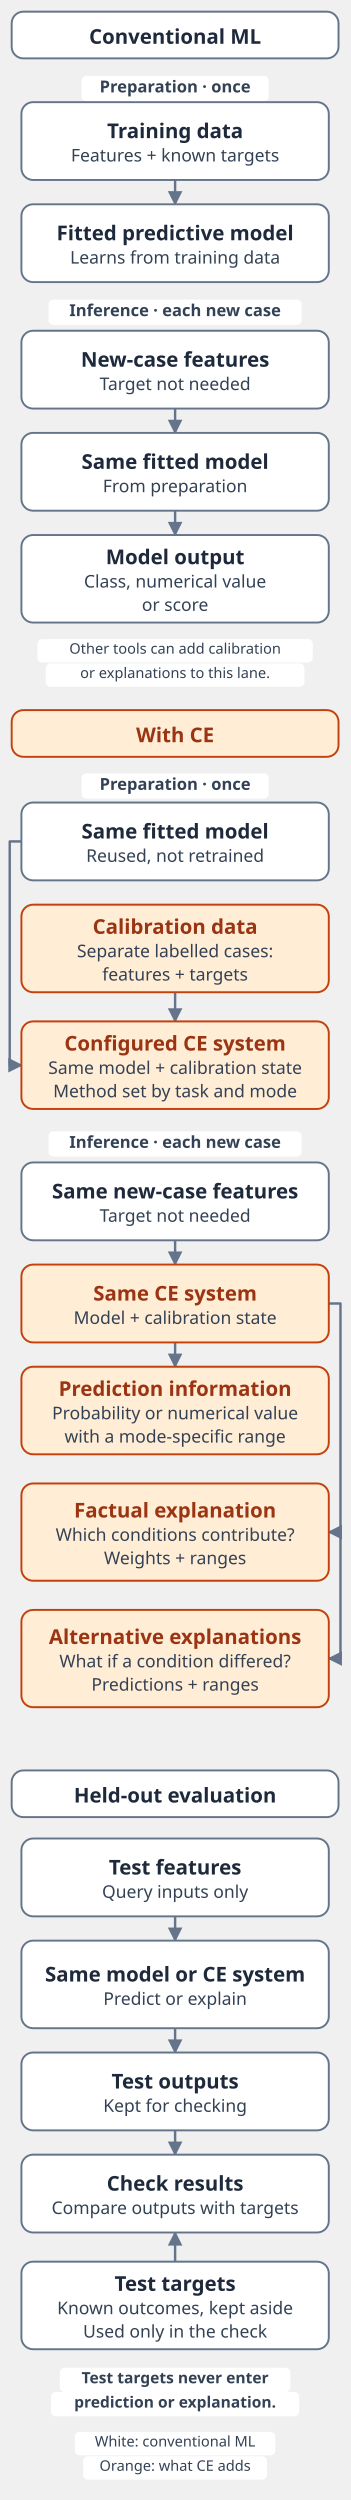
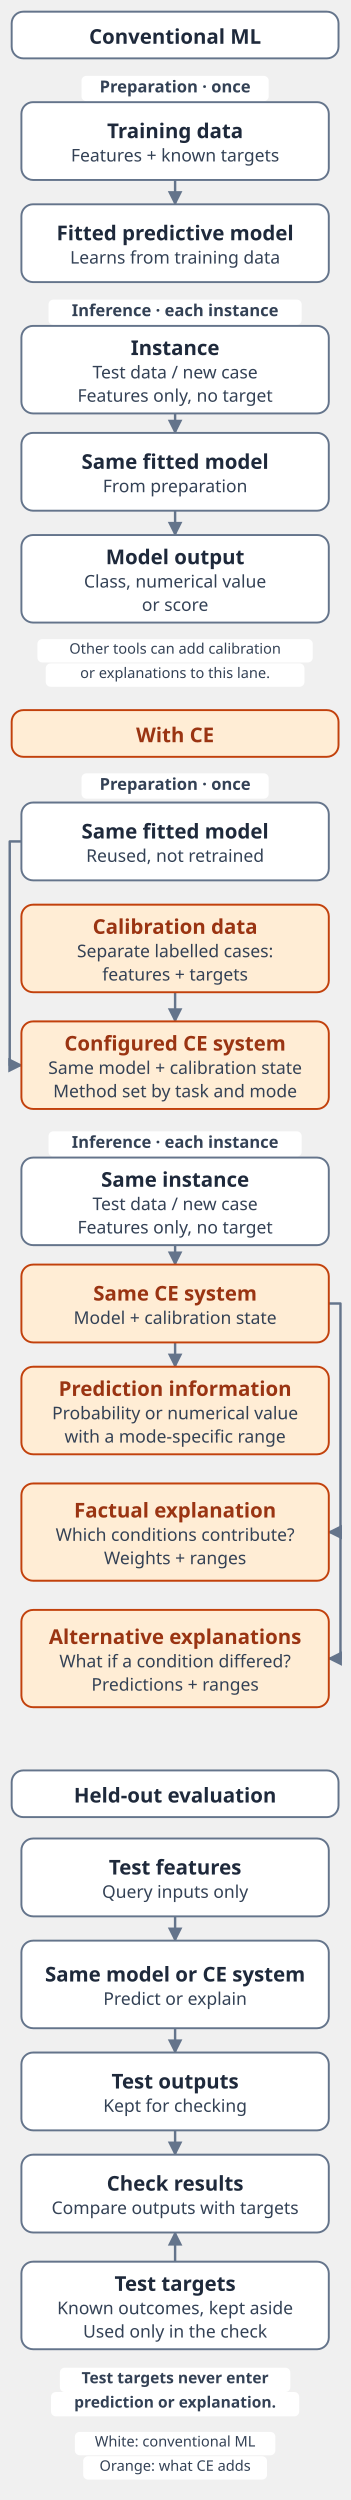
<svg xmlns="http://www.w3.org/2000/svg" viewBox="0 0 360 2570" role="img" aria-labelledby="title desc">
  <defs>
    <marker id="arrow" viewBox="0 0 10 10" refX="9" refY="5" markerWidth="6" markerHeight="6" orient="auto">
      <path d="M0 0L10 5L0 10Z" fill="#64748b" />
    </marker>
  </defs>
  <g class="node">
    <rect x="12" y="12" width="336" height="48" rx="12" fill="#ffffff" stroke="#64748b" stroke-width="2" />
    <text x="180.0" y="45.0" text-anchor="middle" font-family="sans-serif" font-size="21" font-weight="700" fill="#1e293b">Conventional ML</text>
  </g>
  <rect x="83.79" y="78" width="192.42" height="26" rx="5" fill="#ffffff" />
  <text x="180" y="95" text-anchor="middle" font-family="sans-serif" font-size="17" font-weight="700" fill="#334155">Preparation · once</text>
  <path d="M180 185V210" fill="none" stroke="#64748b" stroke-width="2.5" stroke-linejoin="round" marker-end="url(#arrow)" />
-   <path d="M180 420V445" fill="none" stroke="#64748b" stroke-width="2.5" stroke-linejoin="round" marker-end="url(#arrow)" />
+   <path d="M180 425V445" fill="none" stroke="#64748b" stroke-width="2.5" stroke-linejoin="round" marker-end="url(#arrow)" />
  <path d="M180 525V550" fill="none" stroke="#64748b" stroke-width="2.5" stroke-linejoin="round" marker-end="url(#arrow)" />
  <g class="node">
    <rect x="22" y="105" width="316" height="80" rx="12" fill="#ffffff" stroke="#64748b" stroke-width="2" />
    <text x="180.0" y="142.0" text-anchor="middle" font-family="sans-serif" font-size="21" font-weight="700" fill="#1e293b">Training data</text>
    <text x="180.0" y="166.0" text-anchor="middle" font-family="sans-serif" font-size="18" font-weight="400" fill="#334155">Features + known targets</text>
  </g>
  <g class="node">
    <rect x="22" y="210" width="316" height="80" rx="12" fill="#ffffff" stroke="#64748b" stroke-width="2" />
    <text x="180.0" y="247.0" text-anchor="middle" font-family="sans-serif" font-size="21" font-weight="700" fill="#1e293b">Fitted predictive model</text>
    <text x="180.0" y="271.0" text-anchor="middle" font-family="sans-serif" font-size="18" font-weight="400" fill="#334155">Learns from training data</text>
  </g>
  <rect x="49.875" y="308" width="260.25" height="26" rx="5" fill="#ffffff" />
-   <text x="180" y="325" text-anchor="middle" font-family="sans-serif" font-size="17" font-weight="700" fill="#334155">Inference · each new case</text>
+   <text x="180" y="325" text-anchor="middle" font-family="sans-serif" font-size="17" font-weight="700" fill="#334155">Inference · each instance</text>
  <g class="node">
-     <rect x="22" y="340" width="316" height="80" rx="12" fill="#ffffff" stroke="#64748b" stroke-width="2" />
-     <text x="180.0" y="377.0" text-anchor="middle" font-family="sans-serif" font-size="21" font-weight="700" fill="#1e293b">New-case features</text>
-     <text x="180.0" y="401.0" text-anchor="middle" font-family="sans-serif" font-size="18" font-weight="400" fill="#334155">Target not needed</text>
+     <rect x="22" y="335" width="316" height="90" rx="12" fill="#ffffff" stroke="#64748b" stroke-width="2" />
+     <text x="180.0" y="365.0" text-anchor="middle" font-family="sans-serif" font-size="21" font-weight="700" fill="#1e293b">Instance</text>
+     <text x="180.0" y="389.0" text-anchor="middle" font-family="sans-serif" font-size="18" font-weight="400" fill="#334155">Test data / new case</text>
+     <text x="180.0" y="413.0" text-anchor="middle" font-family="sans-serif" font-size="18" font-weight="400" fill="#334155">Features only, no target</text>
  </g>
  <g class="node">
    <rect x="22" y="445" width="316" height="80" rx="12" fill="#ffffff" stroke="#64748b" stroke-width="2" />
    <text x="180.0" y="482.0" text-anchor="middle" font-family="sans-serif" font-size="21" font-weight="700" fill="#1e293b">Same fitted model</text>
    <text x="180.0" y="506.0" text-anchor="middle" font-family="sans-serif" font-size="18" font-weight="400" fill="#334155">From preparation</text>
  </g>
  <g class="node">
    <rect x="22" y="550" width="316" height="90" rx="12" fill="#ffffff" stroke="#64748b" stroke-width="2" />
    <text x="180.0" y="580.0" text-anchor="middle" font-family="sans-serif" font-size="21" font-weight="700" fill="#1e293b">Model output</text>
    <text x="180.0" y="604.0" text-anchor="middle" font-family="sans-serif" font-size="18" font-weight="400" fill="#334155">Class, numerical value</text>
    <text x="180.0" y="628.0" text-anchor="middle" font-family="sans-serif" font-size="18" font-weight="400" fill="#334155">or score</text>
  </g>
  <rect x="38.475" y="657" width="283.05" height="24" rx="5" fill="#ffffff" />
  <text x="180" y="672" text-anchor="middle" font-family="sans-serif" font-size="15" font-weight="400" fill="#334155">Other tools can add calibration</text>
  <rect x="47.025" y="682" width="265.95" height="24" rx="5" fill="#ffffff" />
  <text x="180" y="697" text-anchor="middle" font-family="sans-serif" font-size="15" font-weight="400" fill="#334155">or explanations to this lane.</text>
  <g class="node">
    <rect x="12" y="730" width="336" height="48" rx="12" fill="#ffedd5" stroke="#c2410c" stroke-width="2" />
    <text x="180.0" y="763.0" text-anchor="middle" font-family="sans-serif" font-size="21" font-weight="700" fill="#9a3412">With CE</text>
  </g>
  <rect x="83.79" y="795" width="192.42" height="26" rx="5" fill="#ffffff" />
  <text x="180" y="812" text-anchor="middle" font-family="sans-serif" font-size="17" font-weight="700" fill="#334155">Preparation · once</text>
  <path d="M180 1020V1050" fill="none" stroke="#64748b" stroke-width="2.5" stroke-linejoin="round" marker-end="url(#arrow)" />
-   <path d="M180 1275V1300" fill="none" stroke="#64748b" stroke-width="2.5" stroke-linejoin="round" marker-end="url(#arrow)" />
+   <path d="M180 1280V1300" fill="none" stroke="#64748b" stroke-width="2.5" stroke-linejoin="round" marker-end="url(#arrow)" />
  <path d="M180 1380V1405" fill="none" stroke="#64748b" stroke-width="2.5" stroke-linejoin="round" marker-end="url(#arrow)" />
  <path d="M22 865H10V1095H22" fill="none" stroke="#64748b" stroke-width="2.5" stroke-linejoin="round" marker-end="url(#arrow)" />
  <path d="M338 1340H350V1575H338" fill="none" stroke="#64748b" stroke-width="2.5" stroke-linejoin="round" marker-end="url(#arrow)" />
  <path d="M350 1575V1705H338" fill="none" stroke="#64748b" stroke-width="2.5" stroke-linejoin="round" marker-end="url(#arrow)" />
  <g class="node">
    <rect x="22" y="825" width="316" height="80" rx="12" fill="#ffffff" stroke="#64748b" stroke-width="2" />
    <text x="180.0" y="862.0" text-anchor="middle" font-family="sans-serif" font-size="21" font-weight="700" fill="#1e293b">Same fitted model</text>
    <text x="180.0" y="886.0" text-anchor="middle" font-family="sans-serif" font-size="18" font-weight="400" fill="#334155">Reused, not retrained</text>
  </g>
  <g class="node">
    <rect x="22" y="930" width="316" height="90" rx="12" fill="#ffedd5" stroke="#c2410c" stroke-width="2" />
    <text x="180.0" y="960.0" text-anchor="middle" font-family="sans-serif" font-size="21" font-weight="700" fill="#9a3412">Calibration data</text>
    <text x="180.0" y="984.0" text-anchor="middle" font-family="sans-serif" font-size="18" font-weight="400" fill="#334155">Separate labelled cases:</text>
    <text x="180.0" y="1008.0" text-anchor="middle" font-family="sans-serif" font-size="18" font-weight="400" fill="#334155">features + targets</text>
  </g>
  <g class="node">
    <rect x="22" y="1050" width="316" height="90" rx="12" fill="#ffedd5" stroke="#c2410c" stroke-width="2" />
    <text x="180.0" y="1080.0" text-anchor="middle" font-family="sans-serif" font-size="21" font-weight="700" fill="#9a3412">Configured CE system</text>
    <text x="180.0" y="1104.0" text-anchor="middle" font-family="sans-serif" font-size="18" font-weight="400" fill="#334155">Same model + calibration state</text>
    <text x="180.0" y="1128.0" text-anchor="middle" font-family="sans-serif" font-size="18" font-weight="400" fill="#334155">Method set by task and mode</text>
  </g>
  <rect x="49.875" y="1163" width="260.25" height="26" rx="5" fill="#ffffff" />
-   <text x="180" y="1180" text-anchor="middle" font-family="sans-serif" font-size="17" font-weight="700" fill="#334155">Inference · each new case</text>
+   <text x="180" y="1180" text-anchor="middle" font-family="sans-serif" font-size="17" font-weight="700" fill="#334155">Inference · each instance</text>
  <g class="node">
-     <rect x="22" y="1195" width="316" height="80" rx="12" fill="#ffffff" stroke="#64748b" stroke-width="2" />
-     <text x="180.0" y="1232.0" text-anchor="middle" font-family="sans-serif" font-size="21" font-weight="700" fill="#1e293b">Same new-case features</text>
-     <text x="180.0" y="1256.0" text-anchor="middle" font-family="sans-serif" font-size="18" font-weight="400" fill="#334155">Target not needed</text>
+     <rect x="22" y="1190" width="316" height="90" rx="12" fill="#ffffff" stroke="#64748b" stroke-width="2" />
+     <text x="180.0" y="1220.0" text-anchor="middle" font-family="sans-serif" font-size="21" font-weight="700" fill="#1e293b">Same instance</text>
+     <text x="180.0" y="1244.0" text-anchor="middle" font-family="sans-serif" font-size="18" font-weight="400" fill="#334155">Test data / new case</text>
+     <text x="180.0" y="1268.0" text-anchor="middle" font-family="sans-serif" font-size="18" font-weight="400" fill="#334155">Features only, no target</text>
  </g>
  <g class="node">
    <rect x="22" y="1300" width="316" height="80" rx="12" fill="#ffedd5" stroke="#c2410c" stroke-width="2" />
    <text x="180.0" y="1337.0" text-anchor="middle" font-family="sans-serif" font-size="21" font-weight="700" fill="#9a3412">Same CE system</text>
    <text x="180.0" y="1361.0" text-anchor="middle" font-family="sans-serif" font-size="18" font-weight="400" fill="#334155">Model + calibration state</text>
  </g>
  <g class="node">
    <rect x="22" y="1405" width="316" height="90" rx="12" fill="#ffedd5" stroke="#c2410c" stroke-width="2" />
    <text x="180.0" y="1435.0" text-anchor="middle" font-family="sans-serif" font-size="21" font-weight="700" fill="#9a3412">Prediction information</text>
    <text x="180.0" y="1459.0" text-anchor="middle" font-family="sans-serif" font-size="18" font-weight="400" fill="#334155">Probability or numerical value</text>
    <text x="180.0" y="1483.0" text-anchor="middle" font-family="sans-serif" font-size="18" font-weight="400" fill="#334155">with a mode-specific range</text>
  </g>
  <g class="node">
    <rect x="22" y="1525" width="316" height="100" rx="12" fill="#ffedd5" stroke="#c2410c" stroke-width="2" />
    <text x="180.0" y="1560.0" text-anchor="middle" font-family="sans-serif" font-size="21" font-weight="700" fill="#9a3412">Factual explanation</text>
    <text x="180.0" y="1584.0" text-anchor="middle" font-family="sans-serif" font-size="18" font-weight="400" fill="#334155">Which conditions contribute?</text>
    <text x="180.0" y="1608.0" text-anchor="middle" font-family="sans-serif" font-size="18" font-weight="400" fill="#334155">Weights + ranges</text>
  </g>
  <g class="node">
    <rect x="22" y="1655" width="316" height="100" rx="12" fill="#ffedd5" stroke="#c2410c" stroke-width="2" />
    <text x="180.0" y="1690.0" text-anchor="middle" font-family="sans-serif" font-size="21" font-weight="700" fill="#9a3412">Alternative explanations</text>
    <text x="180.0" y="1714.0" text-anchor="middle" font-family="sans-serif" font-size="18" font-weight="400" fill="#334155">What if a condition differed?</text>
    <text x="180.0" y="1738.0" text-anchor="middle" font-family="sans-serif" font-size="18" font-weight="400" fill="#334155">Predictions + ranges</text>
  </g>
  <g class="node">
    <rect x="12" y="1820" width="336" height="48" rx="12" fill="#ffffff" stroke="#64748b" stroke-width="2" />
    <text x="180.0" y="1853.0" text-anchor="middle" font-family="sans-serif" font-size="21" font-weight="700" fill="#1e293b">Held-out evaluation</text>
  </g>
  <path d="M180 1970V1995" fill="none" stroke="#64748b" stroke-width="2.5" stroke-linejoin="round" marker-end="url(#arrow)" />
  <path d="M180 2085V2110" fill="none" stroke="#64748b" stroke-width="2.5" stroke-linejoin="round" marker-end="url(#arrow)" />
  <path d="M180 2190V2215" fill="none" stroke="#64748b" stroke-width="2.5" stroke-linejoin="round" marker-end="url(#arrow)" />
  <path d="M180 2325V2295" fill="none" stroke="#64748b" stroke-width="2.5" stroke-linejoin="round" marker-end="url(#arrow)" />
  <g class="node">
    <rect x="22" y="1890" width="316" height="80" rx="12" fill="#ffffff" stroke="#64748b" stroke-width="2" />
    <text x="180.0" y="1927.0" text-anchor="middle" font-family="sans-serif" font-size="21" font-weight="700" fill="#1e293b">Test features</text>
    <text x="180.0" y="1951.0" text-anchor="middle" font-family="sans-serif" font-size="18" font-weight="400" fill="#334155">Query inputs only</text>
  </g>
  <g class="node">
    <rect x="22" y="1995" width="316" height="90" rx="12" fill="#ffffff" stroke="#64748b" stroke-width="2" />
    <text x="180.0" y="2037.0" text-anchor="middle" font-family="sans-serif" font-size="21" font-weight="700" fill="#1e293b">Same model or CE system</text>
    <text x="180.0" y="2061.0" text-anchor="middle" font-family="sans-serif" font-size="18" font-weight="400" fill="#334155">Predict or explain</text>
  </g>
  <g class="node">
    <rect x="22" y="2110" width="316" height="80" rx="12" fill="#ffffff" stroke="#64748b" stroke-width="2" />
    <text x="180.0" y="2147.0" text-anchor="middle" font-family="sans-serif" font-size="21" font-weight="700" fill="#1e293b">Test outputs</text>
    <text x="180.0" y="2171.0" text-anchor="middle" font-family="sans-serif" font-size="18" font-weight="400" fill="#334155">Kept for checking</text>
  </g>
  <g class="node">
    <rect x="22" y="2215" width="316" height="80" rx="12" fill="#ffffff" stroke="#64748b" stroke-width="2" />
    <text x="180.0" y="2252.0" text-anchor="middle" font-family="sans-serif" font-size="21" font-weight="700" fill="#1e293b">Check results</text>
    <text x="180.0" y="2276.0" text-anchor="middle" font-family="sans-serif" font-size="18" font-weight="400" fill="#334155">Compare outputs with targets</text>
  </g>
  <g class="node">
    <rect x="22" y="2325" width="316" height="90" rx="12" fill="#ffffff" stroke="#64748b" stroke-width="2" />
    <text x="180.0" y="2355.0" text-anchor="middle" font-family="sans-serif" font-size="21" font-weight="700" fill="#1e293b">Test targets</text>
    <text x="180.0" y="2379.0" text-anchor="middle" font-family="sans-serif" font-size="18" font-weight="400" fill="#334155">Known outcomes, kept aside</text>
    <text x="180.0" y="2403.0" text-anchor="middle" font-family="sans-serif" font-size="18" font-weight="400" fill="#334155">Used only in the check</text>
  </g>
  <rect x="61.56" y="2434" width="236.88" height="25" rx="5" fill="#ffffff" />
  <text x="180" y="2450" text-anchor="middle" font-family="sans-serif" font-size="16" font-weight="700" fill="#334155">Test targets never enter</text>
  <rect x="52.44" y="2459" width="255.12" height="25" rx="5" fill="#ffffff" />
  <text x="180" y="2475" text-anchor="middle" font-family="sans-serif" font-size="16" font-weight="700" fill="#334155">prediction or explanation.</text>
  <rect x="76.95" y="2500" width="206.1" height="24" rx="5" fill="#ffffff" />
  <text x="180" y="2515" text-anchor="middle" font-family="sans-serif" font-size="15" font-weight="400" fill="#334155">White: conventional ML</text>
  <rect x="85.5" y="2525" width="189" height="24" rx="5" fill="#ffffff" />
  <text x="180" y="2540" text-anchor="middle" font-family="sans-serif" font-size="15" font-weight="400" fill="#334155">Orange: what CE adds</text>
</svg>
